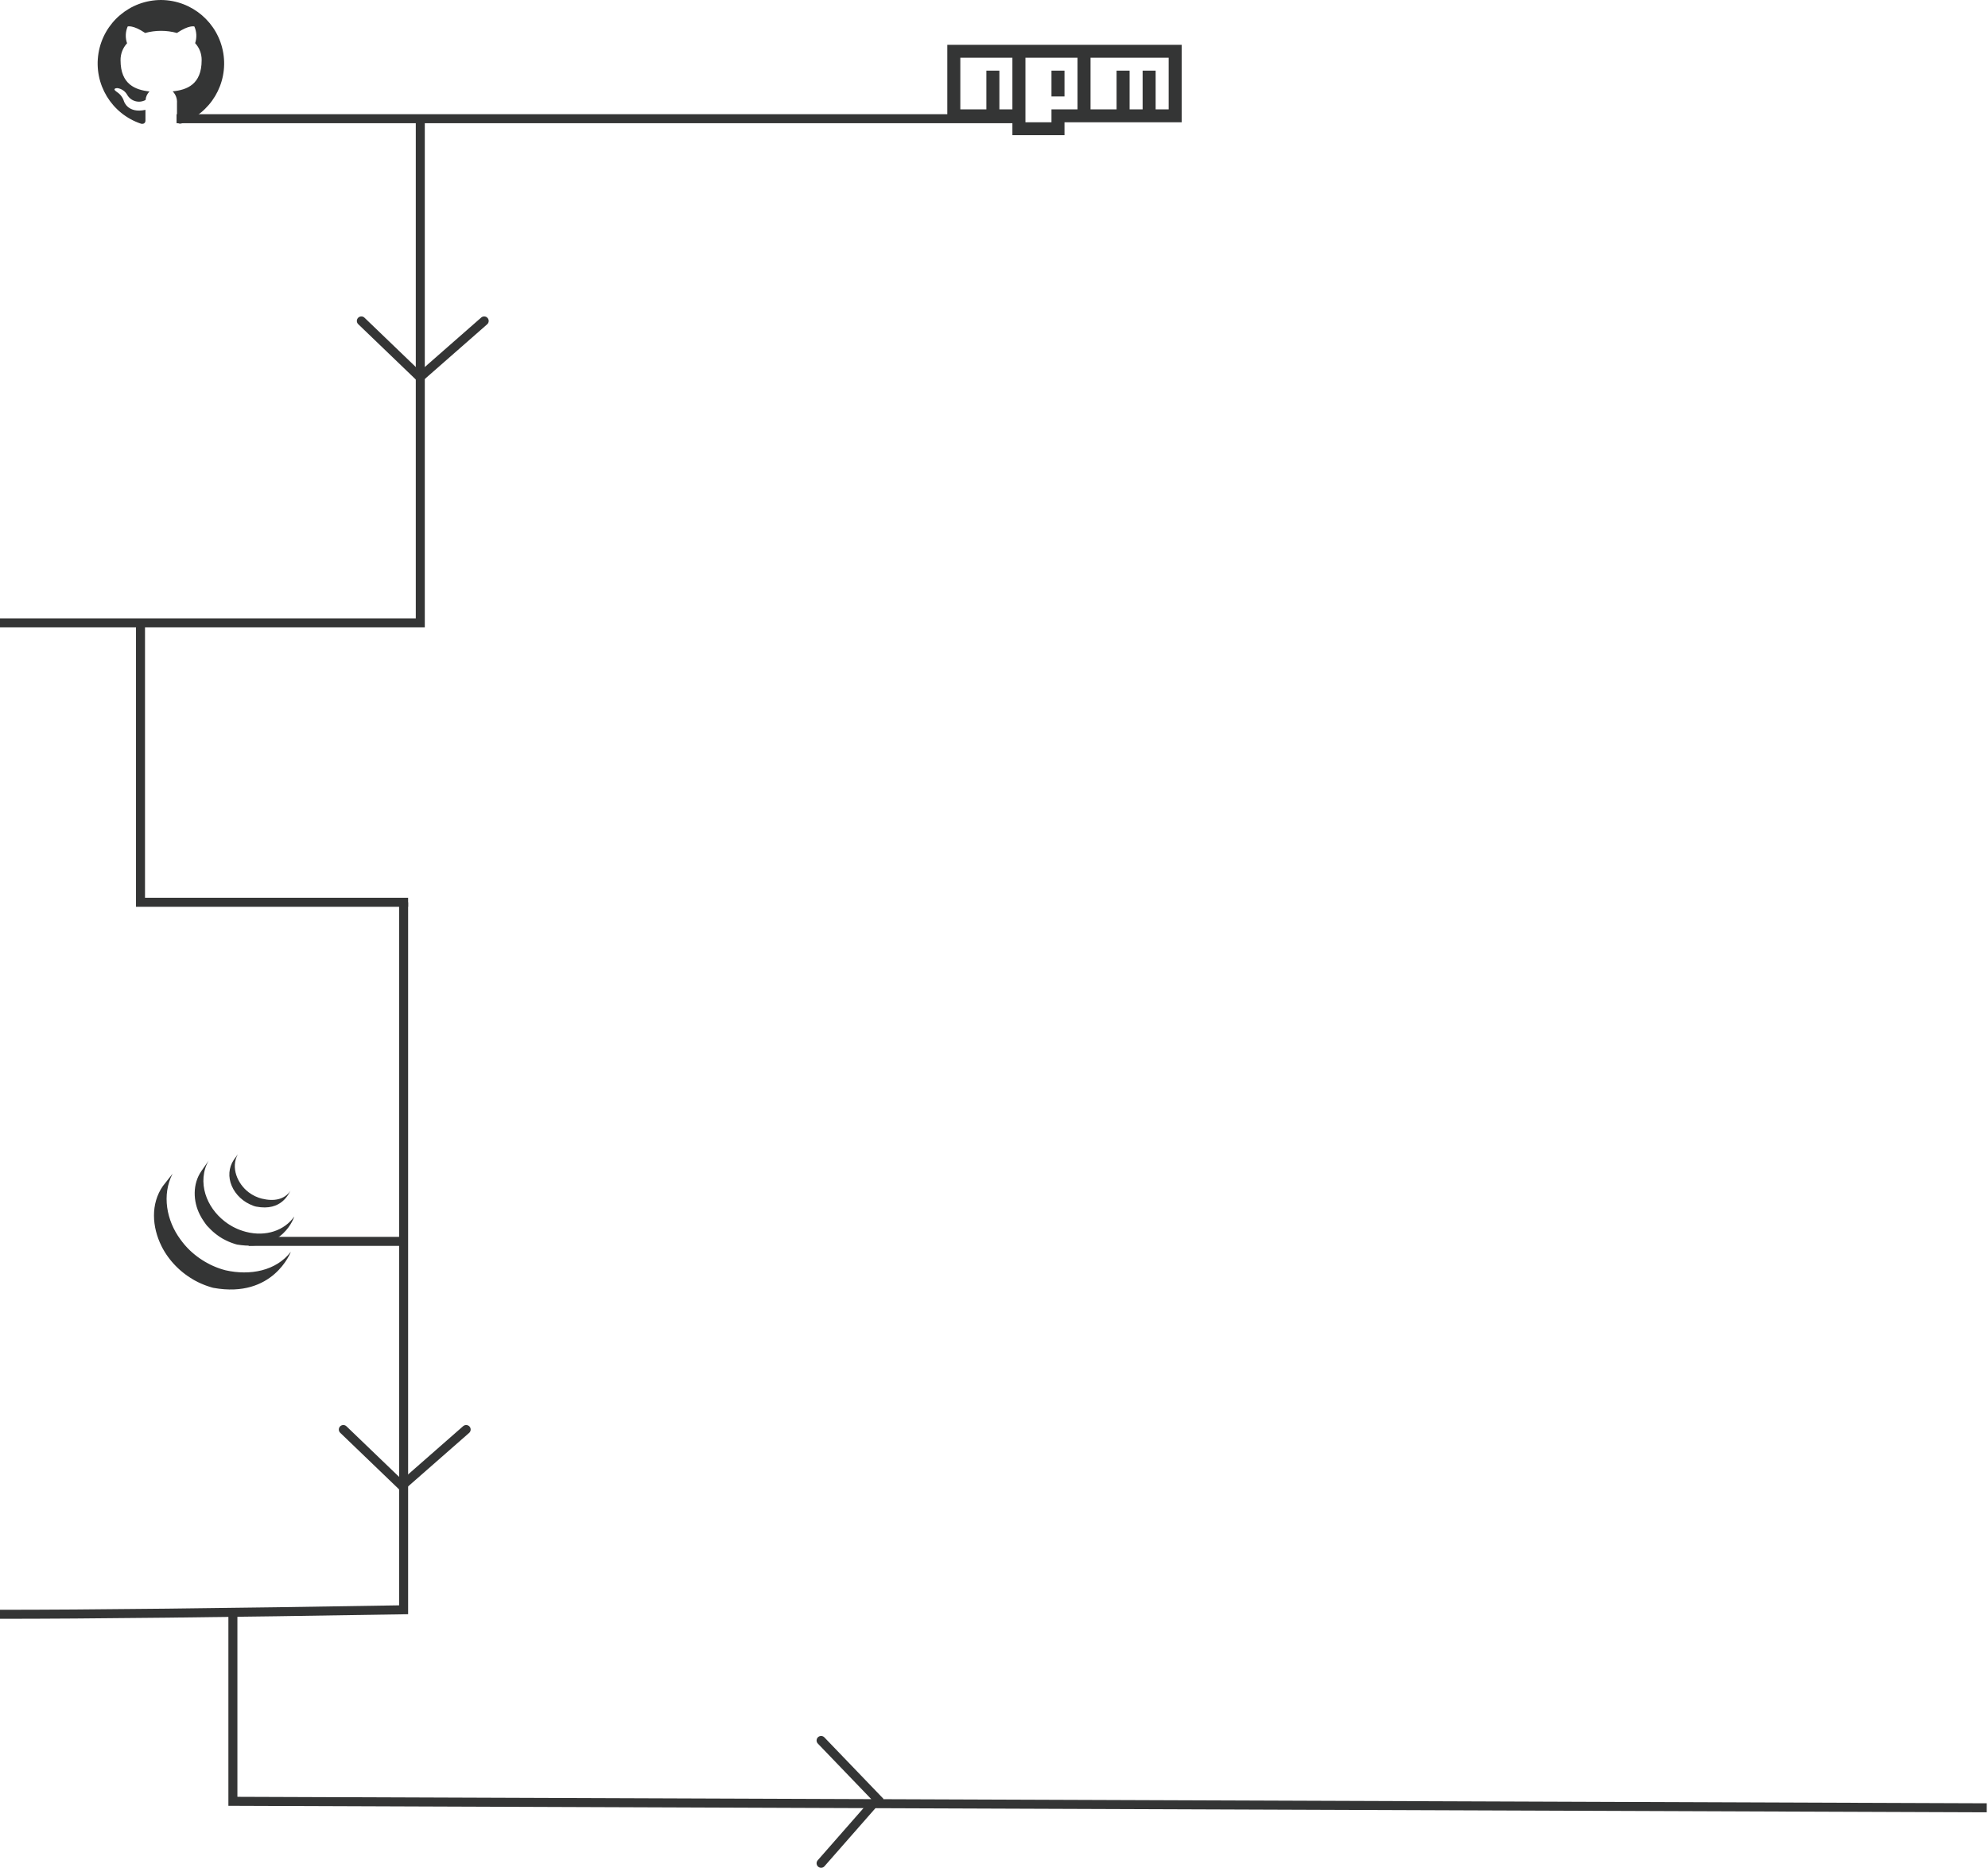
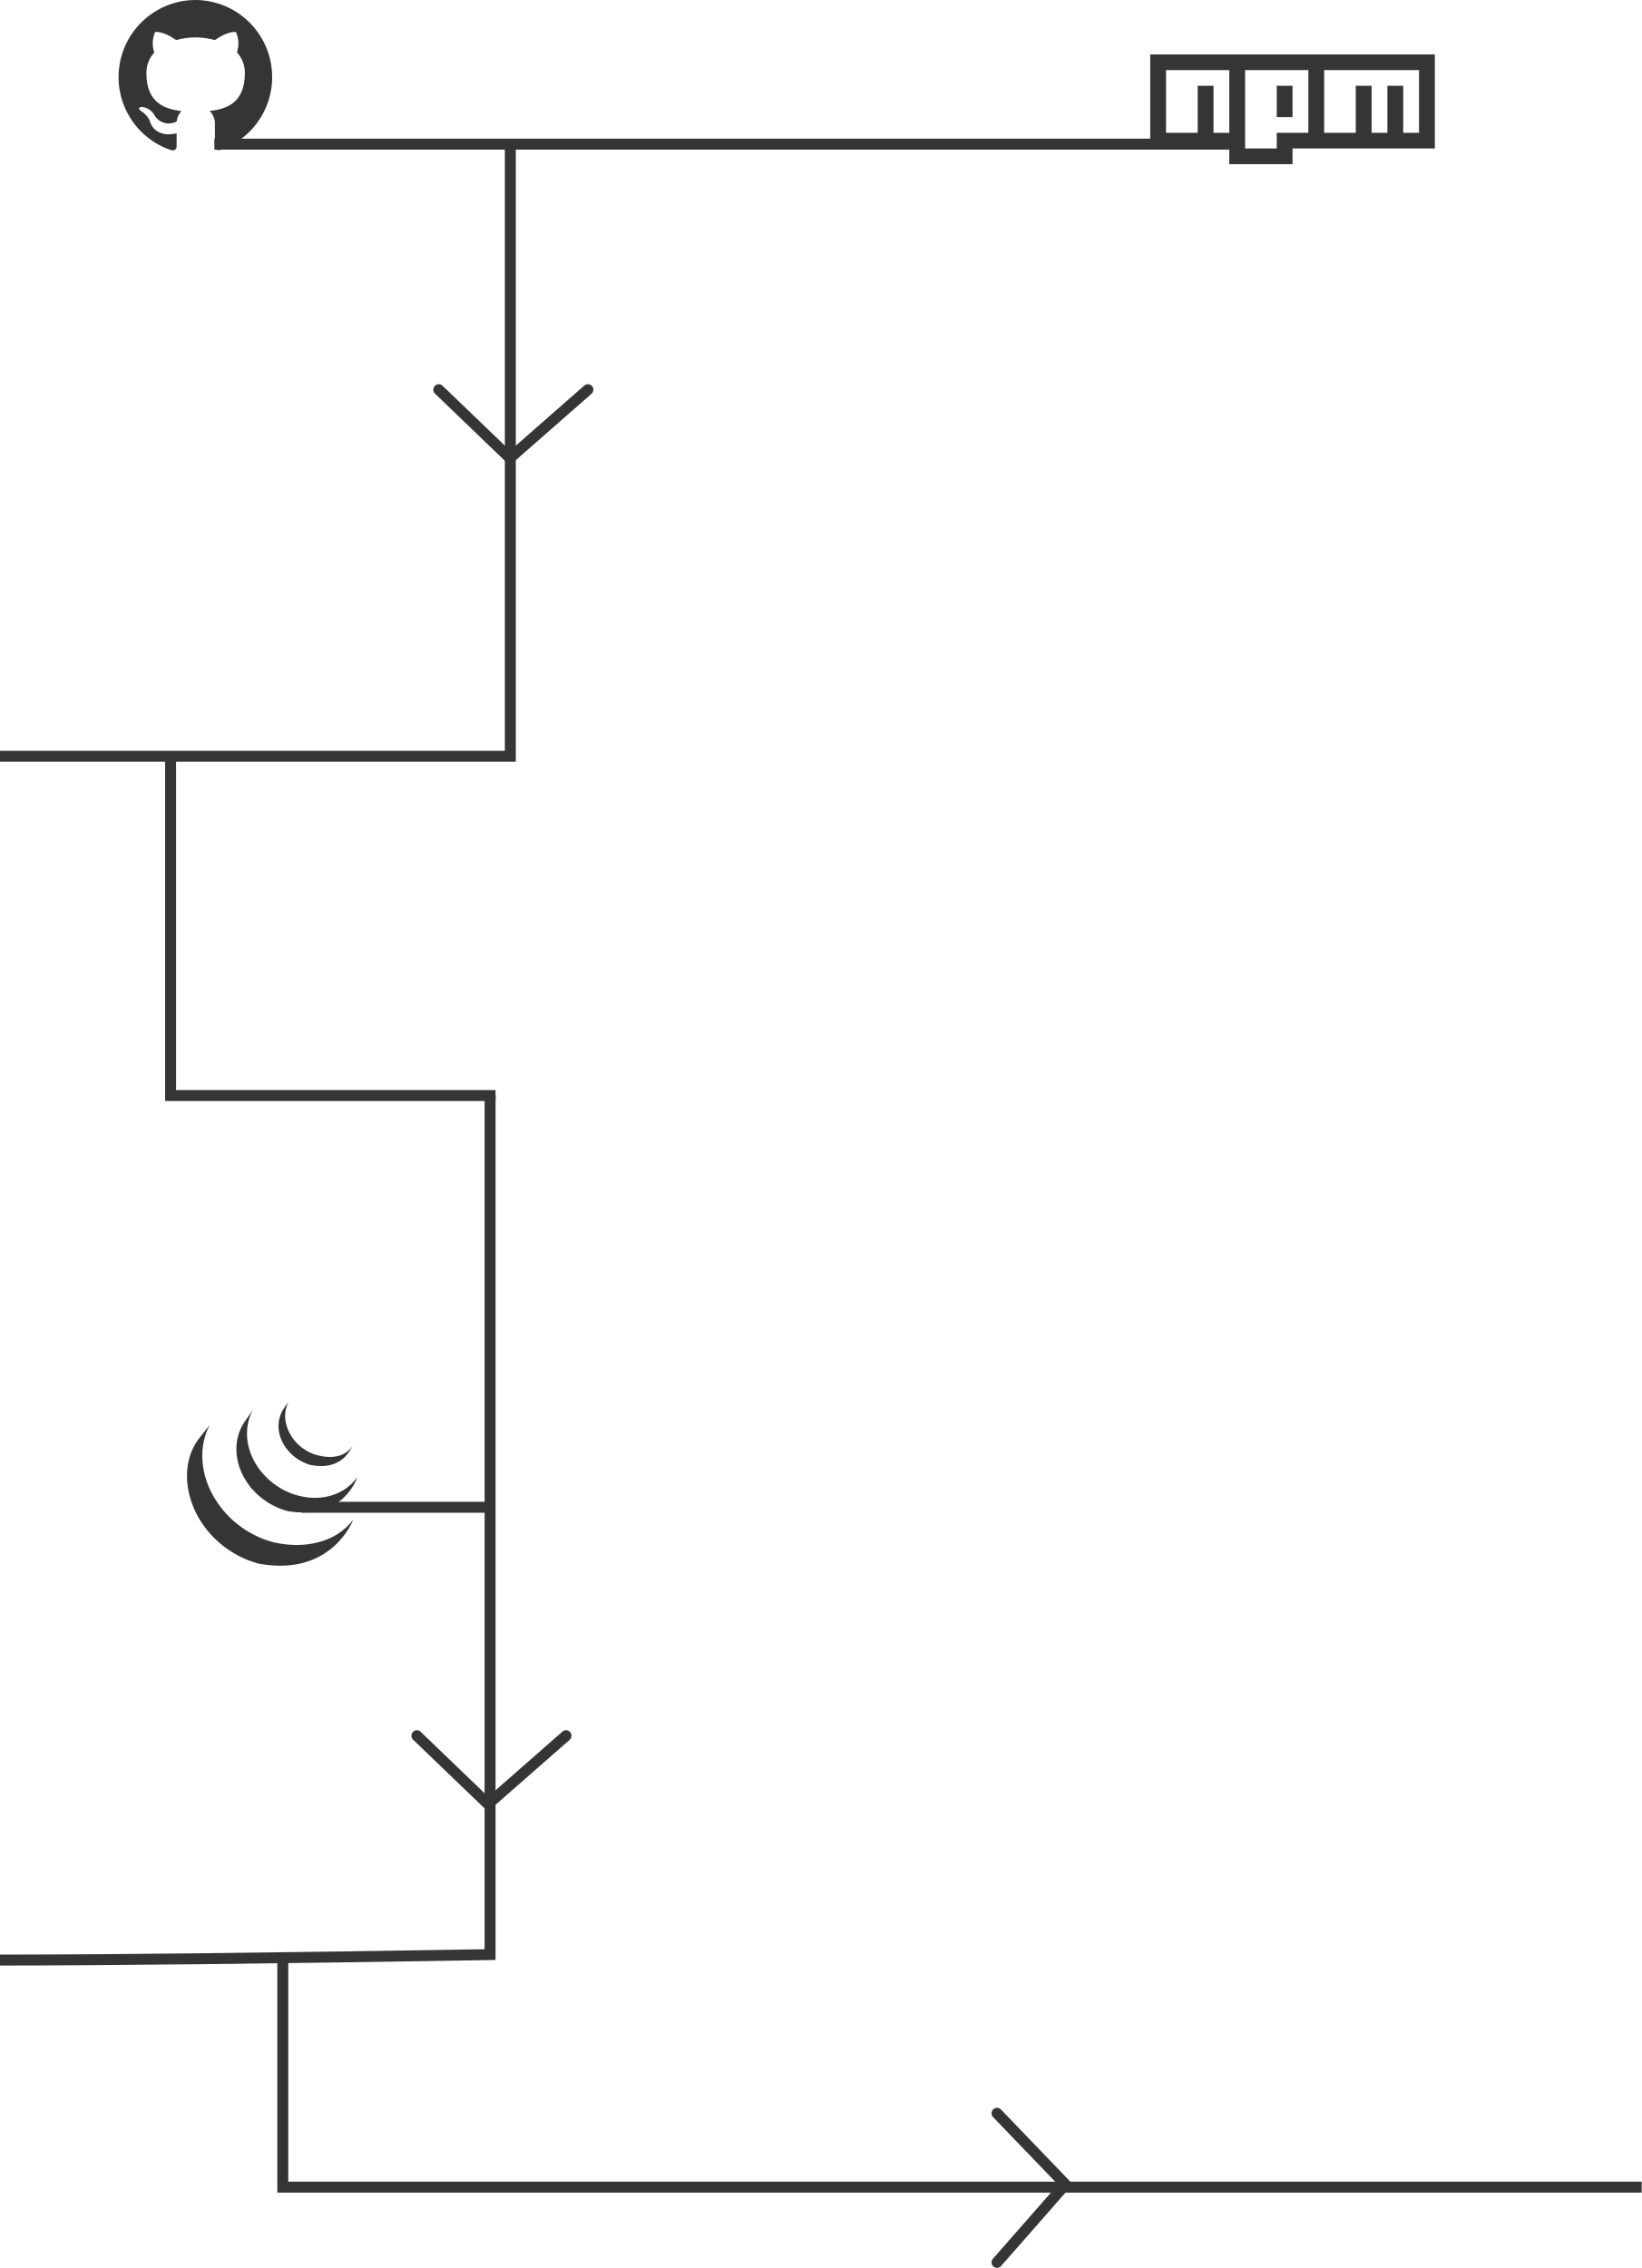
- <svg xmlns="http://www.w3.org/2000/svg" width="1588px" height="1492px" viewBox="0 0 1588 1492" version="1.1">
+ <svg xmlns="http://www.w3.org/2000/svg" width="1080px" height="1492px" viewBox="0 0 1080 1492" version="1.1">
  <g id="Page-1" stroke="none" stroke-width="1" fill="none" fill-rule="evenodd">
    <g id="mobile">
      <g id="Grid" transform="translate(0, 94)" stroke="#343535" stroke-width="7.2">
        <polyline id="Path-2" points="141.034 0.816 451.425 0.816 815.917 0.816" />
        <polyline id="Path-3" points="335.727 0.366 335.727 403.52 0 403.52" />
        <polyline id="Path-4" points="112.231 405.32 112.231 626.695 326 626.695" />
        <path d="M322.404,626.695 L322.404,1191.83 C178.224,1194.229 70.756,1195.429 0,1195.429" id="Path-5" />
        <path d="M198.64,897.563 L321.954,897.563" id="Path-6" />
-         <polyline id="Path-7" points="186.039 1195.429 186.039 1344.812 1587 1350" />
+         <polyline id="Path-7" points="186.039 1195.429 186.039 1344.812 1080 1344.812" />
        <polyline id="Path-16" stroke-linecap="round" transform="translate(678.3913, 1345.262) scale(-1, 1) rotate(-90) translate(-678.3913, -1345.262) " points="727.436 1367.765 680.641 1322.76 629.347 1367.765" />
        <polyline id="Path-16" stroke-linecap="round" transform="translate(323.3036, 1070.344) rotate(180) translate(-323.3036, -1070.344) " points="372.359 1092.841 325.554 1047.846 274.248 1092.841" />
        <polyline id="Path-16" stroke-linecap="round" transform="translate(337.7052, 184.8452) rotate(180) translate(-337.7052, -184.8452) " points="386.76 207.343 339.955 162.348 288.65 207.343" />
      </g>
-       <g id="Icons" transform="translate(77.02766, 0)" fill="#343535">
-         <path d="M679.672,35.798 L866.892,35.798 L866.892,97.673 L773.282,97.673 L773.282,107.985 L731.677,107.985 L731.677,97.673 L679.672,97.673 L679.672,35.798 Z M690.073,87.36 L710.875,87.36 L710.875,56.423 L721.276,56.423 L721.276,87.36 L731.677,87.36 L731.677,46.11 L690.073,46.11 L690.073,87.36 Z M742.079,46.11 L742.079,97.673 L762.881,97.673 L762.881,87.36 L783.683,87.36 L783.683,46.11 L742.079,46.11 Z M762.881,56.423 L773.282,56.423 L773.282,77.048 L762.881,77.048 L762.881,56.423 Z M794.084,46.11 L794.084,87.36 L814.886,87.36 L814.886,56.423 L825.287,56.423 L825.287,87.36 L835.688,87.36 L835.688,56.423 L846.09,56.423 L846.09,87.36 L856.491,87.36 L856.491,46.11 L794.084,46.11 Z" id="NPM" fill-rule="nonzero" />
+       <g id="Icons" transform="translate(77.02766, 0)" fill="#343535" fill-rule="nonzero">
+         <path d="M679.672,35.798 L866.892,35.798 L866.892,97.673 L773.282,97.673 L773.282,107.985 L731.677,107.985 L731.677,97.673 L679.672,97.673 L679.672,35.798 Z M690.073,87.36 L710.875,87.36 L710.875,56.423 L721.276,56.423 L721.276,87.36 L731.677,87.36 L731.677,46.11 L690.073,46.11 L690.073,87.36 Z M742.079,46.11 L742.079,97.673 L762.881,97.673 L762.881,87.36 L783.683,87.36 L783.683,46.11 L742.079,46.11 Z M762.881,56.423 L773.282,56.423 L773.282,77.048 L762.881,77.048 L762.881,56.423 Z M794.084,46.11 L794.084,87.36 L814.886,87.36 L814.886,56.423 L825.287,56.423 L825.287,87.36 L835.688,87.36 L835.688,56.423 L846.09,56.423 L846.09,87.36 L856.491,87.36 L856.491,46.11 L794.084,46.11 Z" id="NPM" />
        <path d="M51.739,2.6569214e-05 C26.847,-0.025 5.617,18.02 1.631,42.591 C-2.354,67.162 12.083,90.992 35.707,98.837 C38.26,99.304 39.162,97.716 39.162,96.377 C39.162,95.039 39.162,91.988 39.162,87.755 C24.998,90.836 22.01,80.937 22.01,80.937 C21.07,77.869 19.074,75.233 16.375,73.497 C11.799,70.384 16.749,70.384 16.749,70.384 C19.999,70.843 22.858,72.772 24.5,75.614 C25.891,78.136 28.23,80.001 30.999,80.795 C33.768,81.59 36.739,81.249 39.256,79.848 C39.451,77.287 40.555,74.88 42.369,73.061 C31.1,71.785 19.27,67.427 19.27,48.158 C19.193,43.124 21.054,38.253 24.469,34.554 C22.948,30.177 23.126,25.389 24.967,21.137 C24.967,21.137 29.232,19.767 38.913,26.336 C47.227,24.053 56.002,24.053 64.315,26.336 C73.996,19.767 78.23,21.137 78.23,21.137 C80.097,25.344 80.319,30.098 78.853,34.461 C82.267,38.16 84.129,43.03 84.051,48.064 C84.051,67.551 72.191,71.816 60.891,72.968 C63.343,75.432 64.603,78.84 64.346,82.307 C64.346,89.093 64.346,94.572 64.346,96.222 C64.346,97.872 65.249,99.148 67.833,98.65 C91.176,90.603 105.33,66.912 101.354,42.543 C97.379,18.174 76.429,0.211 51.739,2.6569214e-05 Z" id="GitHub" />
-         <path d="M53.087,947.346 C43.172,961.604 44.399,980.15 51.98,995.34 C52.155,995.704 52.347,996.061 52.533,996.419 L52.883,997.102 C52.953,997.235 53.03,997.364 53.104,997.494 C53.234,997.739 53.367,997.963 53.5,998.202 L54.225,999.442 L54.638,1000.121 L55.479,1001.435 L55.837,1001.989 C56.232,1002.577 56.635,1003.166 57.052,1003.74 L57.29,1004.063 C57.652,1004.559 58.021,1005.049 58.397,1005.534 L58.818,1006.066 L59.841,1007.328 L60.233,1007.797 C60.699,1008.347 61.179,1008.893 61.659,1009.426 C61.708,1009.479 61.729,1009.496 61.743,1009.517 C62.219,1010.033 62.702,1010.542 63.193,1011.044 L63.659,1011.514 L64.815,1012.649 L65.288,1013.104 C65.808,1013.595 66.338,1014.076 66.875,1014.548 L68.613,1016.019 L69.208,1016.495 L70.41,1017.434 L71.051,1017.925 L72.4,1018.892 L73.03,1019.337 C73.461,1019.634 73.899,1019.918 74.34,1020.202 L74.908,1020.58 C75.584,1021.009 76.267,1021.428 76.957,1021.834 L77.525,1022.185 L79.066,1023.046 C79.347,1023.197 79.634,1023.341 79.918,1023.484 L81.018,1024.055 L81.273,1024.178 L81.729,1024.395 L83.473,1025.201 L83.841,1025.366 C84.515,1025.659 85.193,1025.94 85.877,1026.21 L86.367,1026.406 L88.287,1027.117 L88.532,1027.201 C89.241,1027.445 89.953,1027.679 90.669,1027.902 L91.187,1028.056 C91.888,1028.277 92.645,1028.546 93.394,1028.68 C141.367,1037.427 155.296,999.848 155.296,999.848 C143.595,1015.094 122.821,1019.116 103.098,1014.639 C102.352,1014.471 101.627,1014.239 100.902,1014.022 L100.355,1013.858 C99.646,1013.64 98.941,1013.409 98.239,1013.167 L97.949,1013.062 C97.324,1012.841 96.703,1012.611 96.085,1012.372 L95.559,1012.162 C94.882,1011.896 94.211,1011.615 93.545,1011.321 L93.142,1011.146 L91.443,1010.354 L90.953,1010.12 C90.511,1009.909 90.077,1009.675 89.639,1009.419 L88.763,1008.964 C88.231,1008.683 87.712,1008.382 87.187,1008.081 L86.654,1007.783 C85.965,1007.376 85.281,1006.958 84.605,1006.529 C84.419,1006.41 84.237,1006.284 84.051,1006.161 L82.594,1005.191 C82.433,1005.086 82.244,1004.966 82.125,1004.861 L80.744,1003.863 L80.131,1003.4 L78.888,1002.427 L78.334,1001.982 L76.786,1000.675 C76.729,1000.626 76.671,1000.579 76.611,1000.535 L74.982,999.053 L74.526,998.612 L73.363,997.456 L72.908,997 C72.417,996.499 71.941,995.995 71.506,995.48 C71.482,995.455 71.457,995.431 71.436,995.403 C70.94,994.858 70.454,994.305 69.979,993.742 L69.629,993.287 L68.578,991.991 L68.227,991.511 L67.015,989.899 C56.022,975.003 52.092,954.412 60.829,937.526 M83.88,935.337 C76.705,945.661 77.094,959.509 82.689,970.397 C83.626,972.232 84.686,974.001 85.863,975.694 C86.938,977.235 88.129,979.067 89.555,980.304 C90.073,980.875 90.613,981.425 91.166,981.975 L91.587,982.395 C92.122,982.917 92.67,983.427 93.23,983.923 C93.254,983.94 93.272,983.965 93.3,983.982 C93.937,984.543 94.582,985.033 95.237,985.587 L95.672,985.926 C96.329,986.433 96.999,986.923 97.682,987.394 L97.742,987.436 C98.043,987.647 98.351,987.839 98.66,988.042 C98.807,988.137 98.947,988.239 99.094,988.33 C99.584,988.644 100.08,988.948 100.583,989.241 L100.793,989.363 L102.11,990.064 C102.265,990.151 102.461,990.225 102.58,990.309 L103.501,990.785 C103.547,990.81 103.596,990.827 103.641,990.848 C104.273,991.163 104.913,991.461 105.561,991.742 L105.981,991.917 C106.503,992.138 107.029,992.351 107.558,992.555 L108.23,992.8 C108.71,992.974 109.193,993.141 109.677,993.301 L110.332,993.511 C111.023,993.721 111.734,994.001 112.424,994.117 C149.463,1000.255 158.015,971.696 158.015,971.696 C150.307,982.802 135.384,988.091 119.451,983.958 C118.747,983.772 118.047,983.57 117.353,983.352 C117.143,983.289 116.932,983.219 116.722,983.148 L115.251,982.644 L114.55,982.399 C114.021,982.195 113.496,981.982 112.974,981.761 L112.546,981.586 C111.895,981.303 111.25,981.004 110.613,980.689 L109.642,980.199 L109.082,979.911 C108.67,979.688 108.261,979.458 107.856,979.221 L107.561,979.057 C107.06,978.763 106.565,978.459 106.076,978.146 C105.925,978.051 105.778,977.946 105.628,977.848 L104.664,977.211 C103.986,976.74 103.32,976.252 102.667,975.746 L102.212,975.396 C95.206,969.889 89.713,962.364 87.085,953.837 C84.332,944.992 84.924,935.06 89.695,927.003 M109.775,926.361 C105.551,932.615 105.13,940.315 108.066,947.188 C111.159,954.485 117.5,960.206 124.902,962.952 L125.82,963.303 L126.226,963.429 L127.547,963.779 C147.999,967.731 153.541,953.284 155.023,951.157 C150.164,958.153 141.998,959.831 131.979,957.4 C131.187,957.207 130.318,956.92 129.555,956.65 C128.574,956.303 127.613,955.904 126.675,955.456 C124.894,954.599 123.203,953.568 121.627,952.376 C112.662,945.577 107.092,932.566 112.942,922" id="jQuery" fill-rule="nonzero" />
+         <path d="M53.087,947.346 C43.172,961.604 44.399,980.15 51.98,995.34 C52.155,995.704 52.347,996.061 52.533,996.419 L52.883,997.102 C52.953,997.235 53.03,997.364 53.104,997.494 C53.234,997.739 53.367,997.963 53.5,998.202 L54.225,999.442 L54.638,1000.121 L55.479,1001.435 L55.837,1001.989 C56.232,1002.577 56.635,1003.166 57.052,1003.74 L57.29,1004.063 C57.652,1004.559 58.021,1005.049 58.397,1005.534 L58.818,1006.066 L59.841,1007.328 L60.233,1007.797 C60.699,1008.347 61.179,1008.893 61.659,1009.426 C61.708,1009.479 61.729,1009.496 61.743,1009.517 C62.219,1010.033 62.702,1010.542 63.193,1011.044 L63.659,1011.514 L64.815,1012.649 L65.288,1013.104 C65.808,1013.595 66.338,1014.076 66.875,1014.548 L68.613,1016.019 L69.208,1016.495 L70.41,1017.434 L71.051,1017.925 L72.4,1018.892 L73.03,1019.337 C73.461,1019.634 73.899,1019.918 74.34,1020.202 L74.908,1020.58 C75.584,1021.009 76.267,1021.428 76.957,1021.834 L77.525,1022.185 L79.066,1023.046 C79.347,1023.197 79.634,1023.341 79.918,1023.484 L81.018,1024.055 L81.273,1024.178 L81.729,1024.395 L83.473,1025.201 L83.841,1025.366 C84.515,1025.659 85.193,1025.94 85.877,1026.21 L86.367,1026.406 L88.287,1027.117 L88.532,1027.201 C89.241,1027.445 89.953,1027.679 90.669,1027.902 L91.187,1028.056 C91.888,1028.277 92.645,1028.546 93.394,1028.68 C141.367,1037.427 155.296,999.848 155.296,999.848 C143.595,1015.094 122.821,1019.116 103.098,1014.639 C102.352,1014.471 101.627,1014.239 100.902,1014.022 L100.355,1013.858 C99.646,1013.64 98.941,1013.409 98.239,1013.167 L97.949,1013.062 C97.324,1012.841 96.703,1012.611 96.085,1012.372 L95.559,1012.162 C94.882,1011.896 94.211,1011.615 93.545,1011.321 L93.142,1011.146 L91.443,1010.354 L90.953,1010.12 C90.511,1009.909 90.077,1009.675 89.639,1009.419 L88.763,1008.964 C88.231,1008.683 87.712,1008.382 87.187,1008.081 L86.654,1007.783 C85.965,1007.376 85.281,1006.958 84.605,1006.529 C84.419,1006.41 84.237,1006.284 84.051,1006.161 L82.594,1005.191 C82.433,1005.086 82.244,1004.966 82.125,1004.861 L80.744,1003.863 L80.131,1003.4 L78.888,1002.427 L78.334,1001.982 L76.786,1000.675 C76.729,1000.626 76.671,1000.579 76.611,1000.535 L74.982,999.053 L74.526,998.612 L73.363,997.456 L72.908,997 C72.417,996.499 71.941,995.995 71.506,995.48 C71.482,995.455 71.457,995.431 71.436,995.403 C70.94,994.858 70.454,994.305 69.979,993.742 L69.629,993.287 L68.578,991.991 L68.227,991.511 L67.015,989.899 C56.022,975.003 52.092,954.412 60.829,937.526 M83.88,935.337 C76.705,945.661 77.094,959.509 82.689,970.397 C83.626,972.232 84.686,974.001 85.863,975.694 C86.938,977.235 88.129,979.067 89.555,980.304 C90.073,980.875 90.613,981.425 91.166,981.975 L91.587,982.395 C92.122,982.917 92.67,983.427 93.23,983.923 C93.254,983.94 93.272,983.965 93.3,983.982 C93.937,984.543 94.582,985.033 95.237,985.587 L95.672,985.926 C96.329,986.433 96.999,986.923 97.682,987.394 L97.742,987.436 C98.043,987.647 98.351,987.839 98.66,988.042 C98.807,988.137 98.947,988.239 99.094,988.33 C99.584,988.644 100.08,988.948 100.583,989.241 L100.793,989.363 L102.11,990.064 C102.265,990.151 102.461,990.225 102.58,990.309 L103.501,990.785 C103.547,990.81 103.596,990.827 103.641,990.848 C104.273,991.163 104.913,991.461 105.561,991.742 L105.981,991.917 C106.503,992.138 107.029,992.351 107.558,992.555 L108.23,992.8 C108.71,992.974 109.193,993.141 109.677,993.301 L110.332,993.511 C111.023,993.721 111.734,994.001 112.424,994.117 C149.463,1000.255 158.015,971.696 158.015,971.696 C150.307,982.802 135.384,988.091 119.451,983.958 C118.747,983.772 118.047,983.57 117.353,983.352 C117.143,983.289 116.932,983.219 116.722,983.148 L115.251,982.644 L114.55,982.399 C114.021,982.195 113.496,981.982 112.974,981.761 L112.546,981.586 C111.895,981.303 111.25,981.004 110.613,980.689 L109.642,980.199 L109.082,979.911 C108.67,979.688 108.261,979.458 107.856,979.221 L107.561,979.057 C107.06,978.763 106.565,978.459 106.076,978.146 C105.925,978.051 105.778,977.946 105.628,977.848 L104.664,977.211 C103.986,976.74 103.32,976.252 102.667,975.746 L102.212,975.396 C95.206,969.889 89.713,962.364 87.085,953.837 C84.332,944.992 84.924,935.06 89.695,927.003 M109.775,926.361 C105.551,932.615 105.13,940.315 108.066,947.188 C111.159,954.485 117.5,960.206 124.902,962.952 L125.82,963.303 L126.226,963.429 L127.547,963.779 C147.999,967.731 153.541,953.284 155.023,951.157 C150.164,958.153 141.998,959.831 131.979,957.4 C131.187,957.207 130.318,956.92 129.555,956.65 C128.574,956.303 127.613,955.904 126.675,955.456 C124.894,954.599 123.203,953.568 121.627,952.376 C112.662,945.577 107.092,932.566 112.942,922" id="jQuery" />
      </g>
    </g>
  </g>
</svg>
